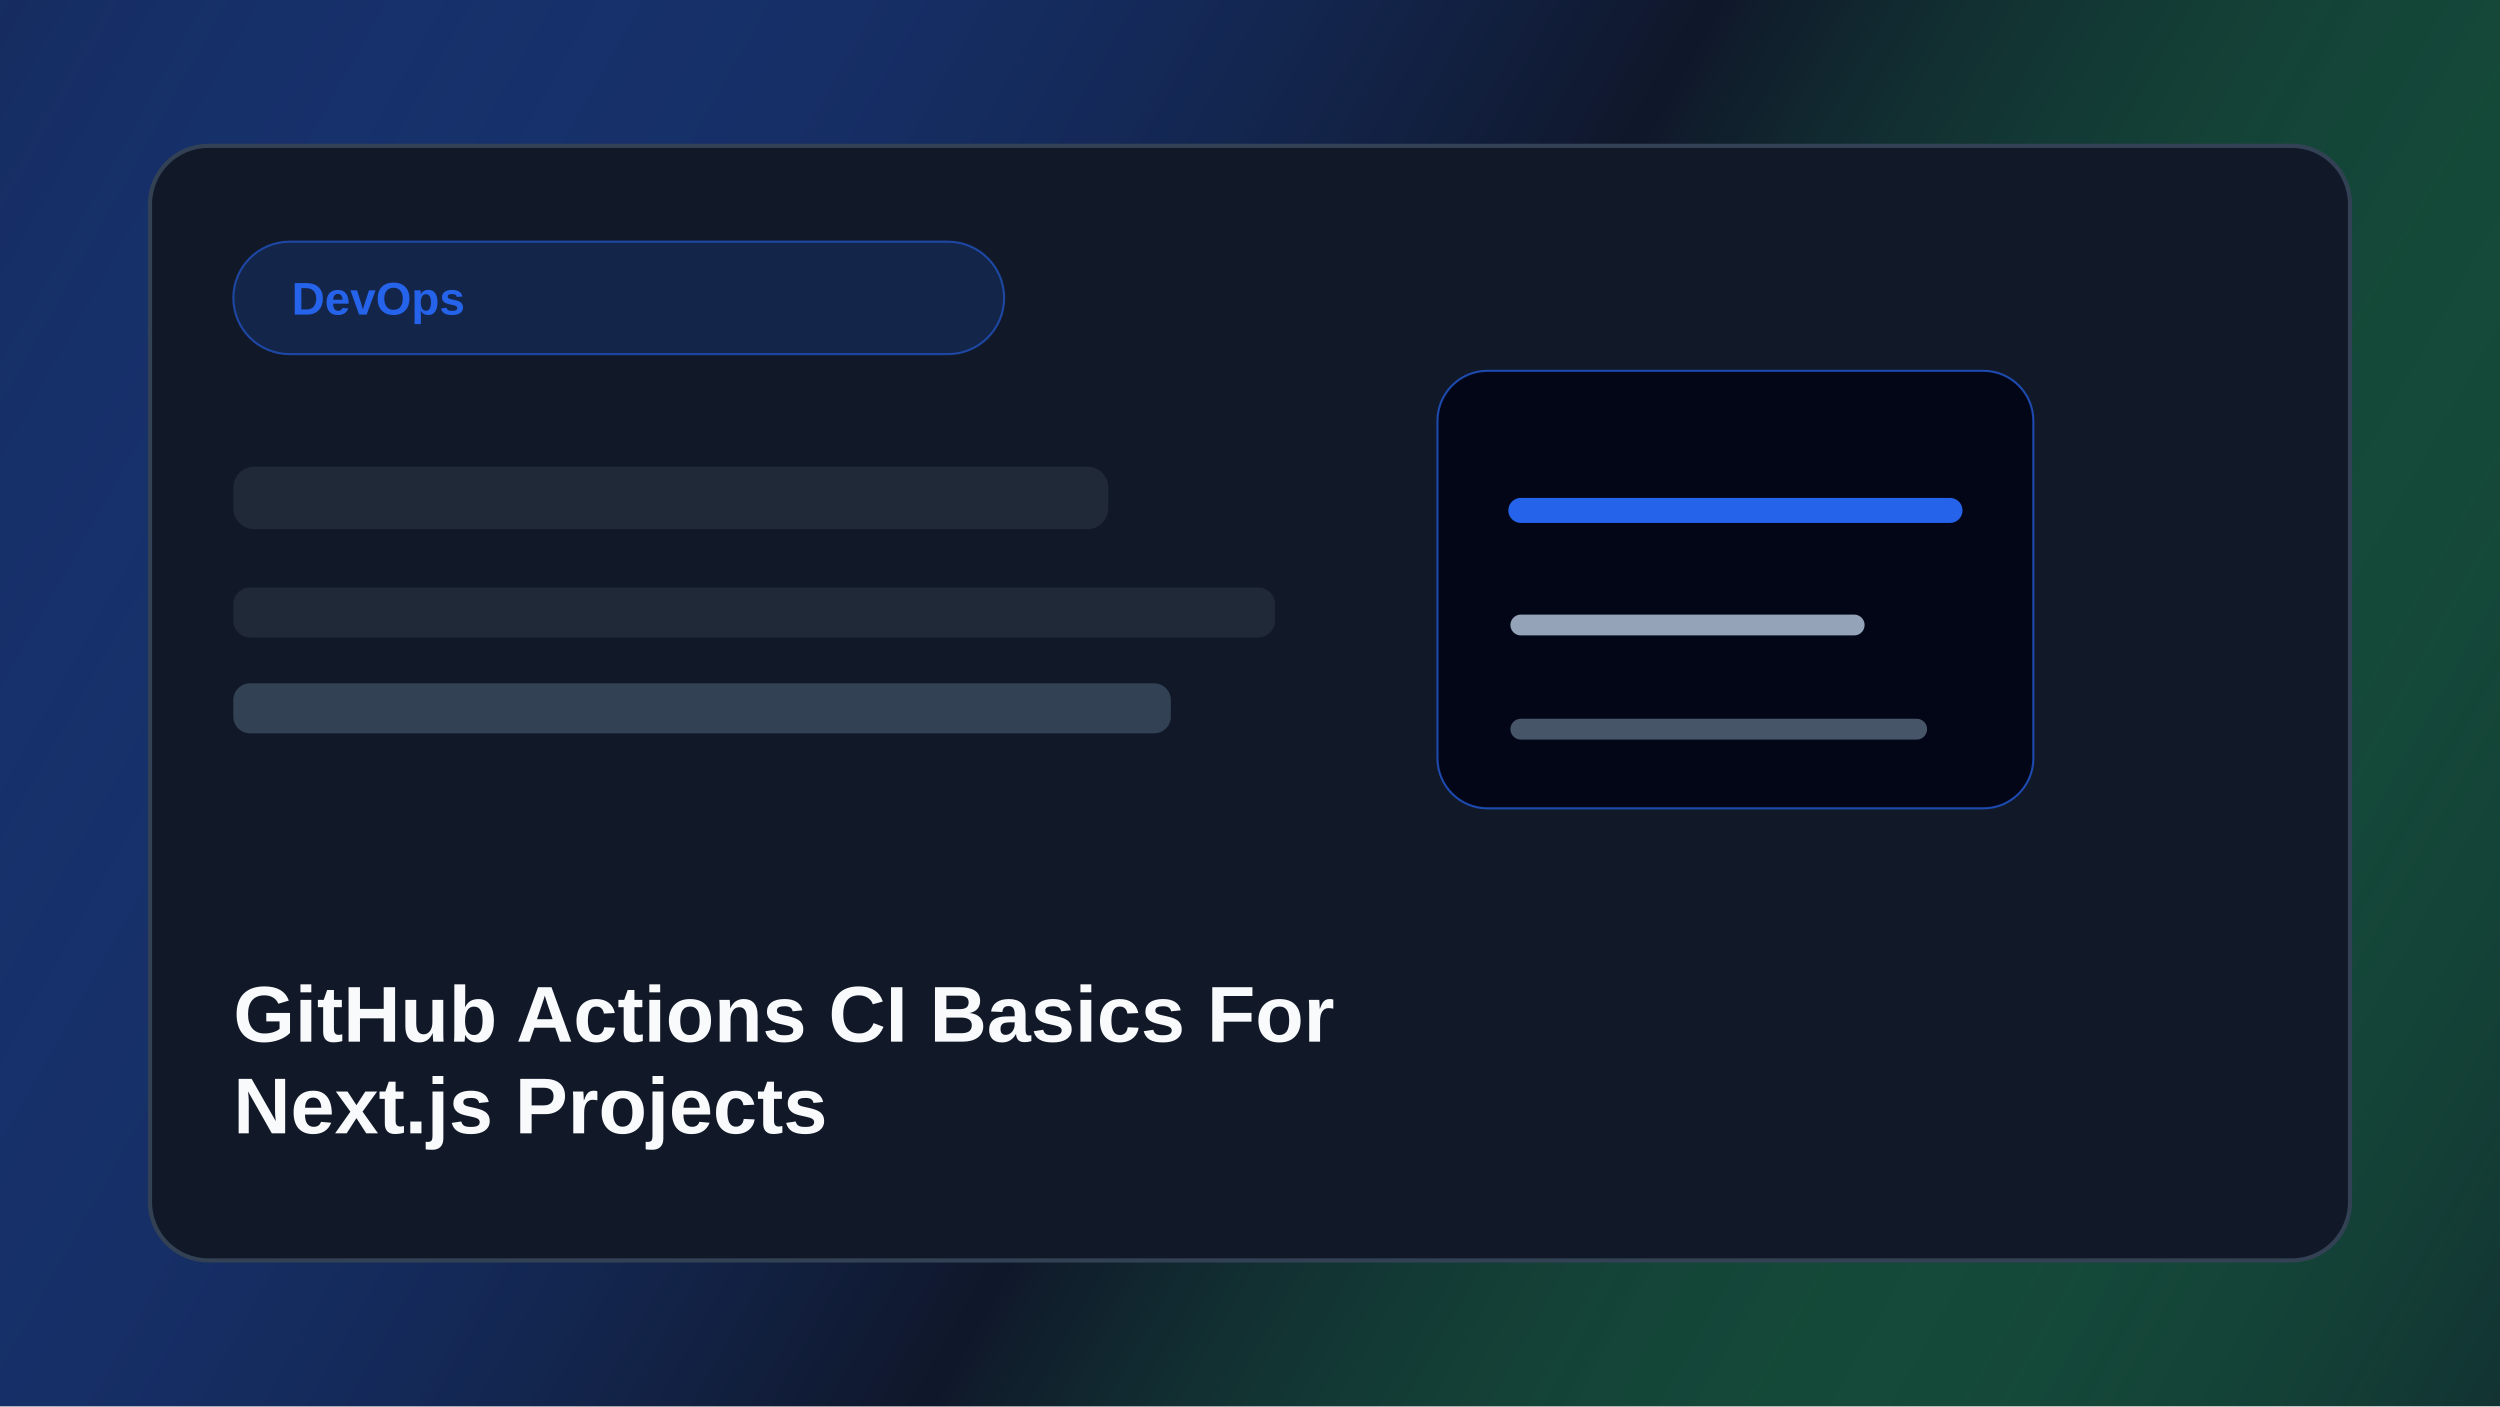
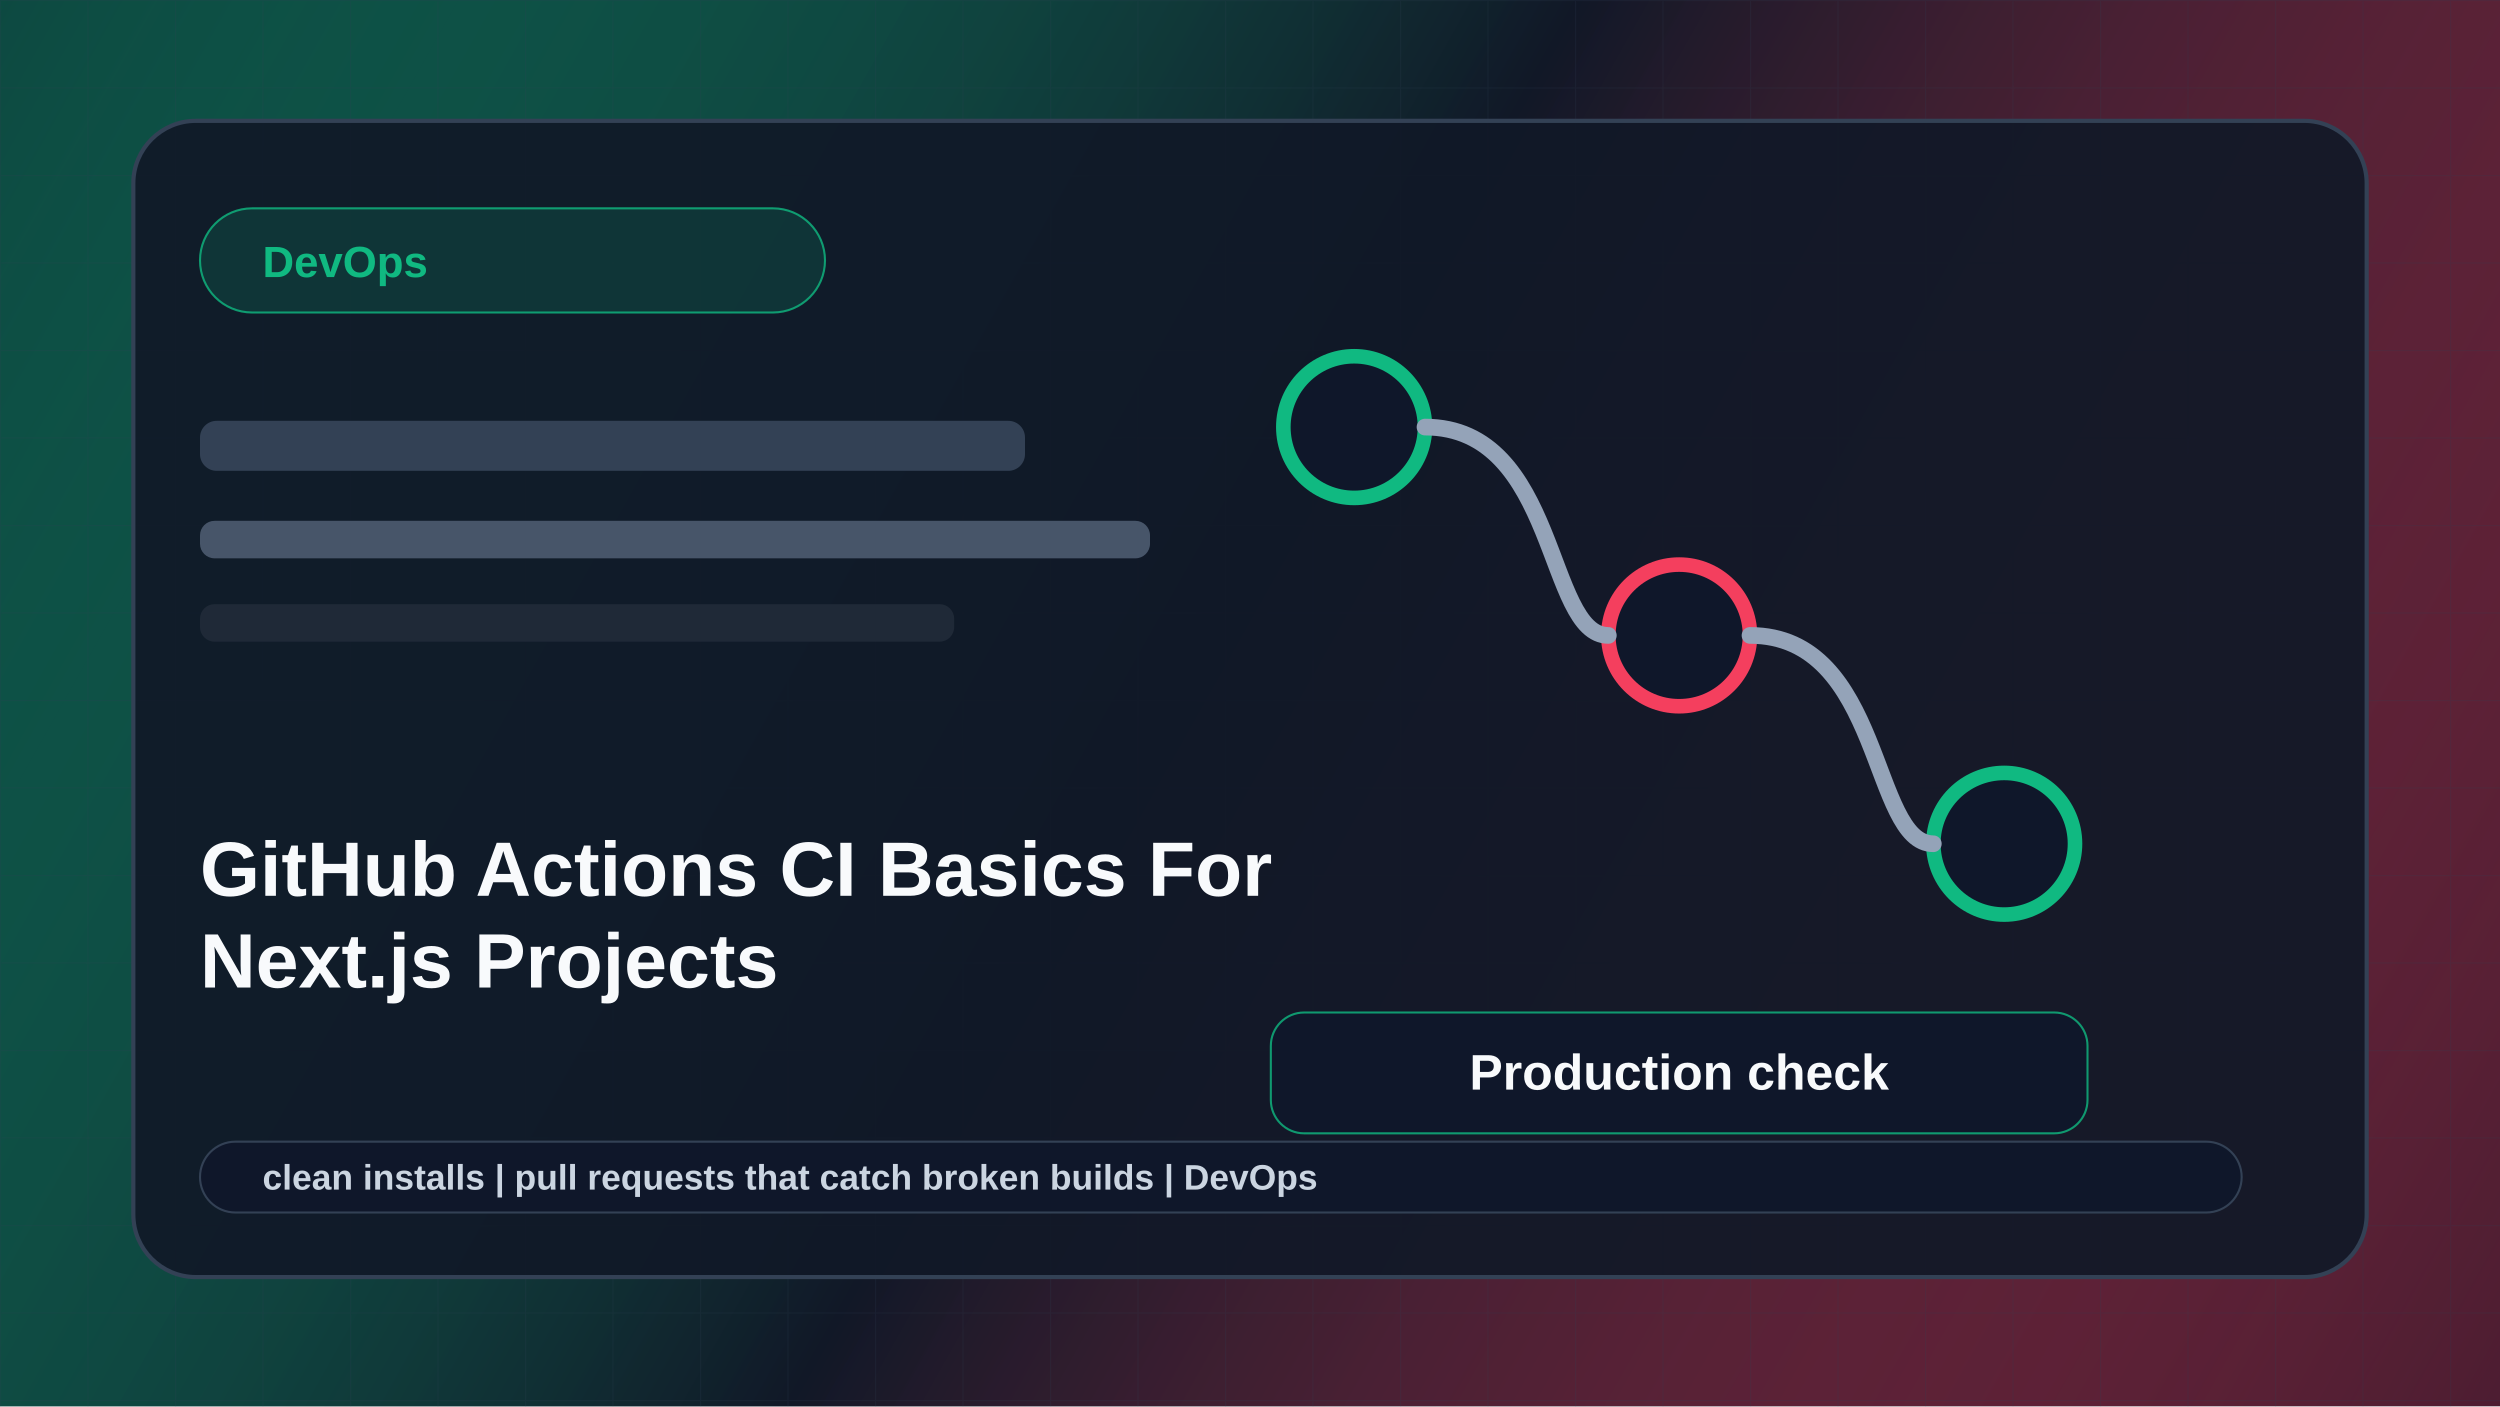
- <svg xmlns="http://www.w3.org/2000/svg" width="1200" height="675" viewBox="0 0 1200 675" fill="none">
-   <rect width="1200" height="675" fill="#0F172A" />
-   <rect width="1200" height="675" fill="url(#bg)" />
-   <rect x="72" y="70" width="1056" height="535" rx="28" fill="#111827" stroke="#334155" stroke-width="2" />
-   <rect x="112" y="116" width="370" height="54" rx="27" fill="#2563EB" fill-opacity="0.18" stroke="#2563EB" stroke-opacity="0.6" />
-   <text x="140" y="151" fill="#2563EB" font-family="Arial, sans-serif" font-size="22" font-weight="700">DevOps</text>
-   <rect x="112" y="224" width="420" height="30" rx="10" fill="#1F2937" />
-   <rect x="112" y="282" width="500" height="24" rx="8" fill="#1F2937" />
-   <rect x="112" y="328" width="450" height="24" rx="8" fill="#334155" />
-   <rect x="690" y="178" width="286" height="210" rx="24" fill="#020617" stroke="#2563EB" stroke-opacity="0.7" />
-   <path d="M730 245H936" stroke="#2563EB" stroke-width="12" stroke-linecap="round" />
-   <path d="M730 300H890" stroke="#94A3B8" stroke-width="10" stroke-linecap="round" />
-   <path d="M730 350H920" stroke="#475569" stroke-width="10" stroke-linecap="round" />
-   <text x="112" y="500" fill="#F8FAFC" font-family="Arial, sans-serif" font-size="38" font-weight="700">GitHub Actions CI Basics For</text>
-   <text x="112" y="544" fill="#F8FAFC" font-family="Arial, sans-serif" font-size="38" font-weight="700">Next.js Projects</text>
+ <svg xmlns="http://www.w3.org/2000/svg" width="1200" height="675" viewBox="0 0 1200 675" role="img" aria-labelledby="title desc">
  <defs>
    <linearGradient id="bg" x1="0" y1="0" x2="1200" y2="675" gradientUnits="userSpaceOnUse">
-       <stop stop-color="#2563EB" stop-opacity="0.28" />
-       <stop offset="0.52" stop-color="#0F172A" stop-opacity="0.96" />
-       <stop offset="1" stop-color="#22C55E" stop-opacity="0.16" />
+       <stop stop-color="#10B981" stop-opacity="0.34" />
+       <stop offset="0.48" stop-color="#111827" stop-opacity="1" />
+       <stop offset="1" stop-color="#F43F5E" stop-opacity="0.28" />
    </linearGradient>
+     <pattern id="grid" width="42" height="42" patternUnits="userSpaceOnUse">
+       <path d="M42 0H0V42" fill="none" stroke="#334155" stroke-opacity="0.35" />
+     </pattern>
  </defs>
+   <rect width="1200" height="675" fill="#0B1020" />
+   <rect width="1200" height="675" fill="url(#bg)" />
+   <rect width="1200" height="675" fill="url(#grid)" opacity="0.55" />
+   <rect x="64" y="58" width="1072" height="555" rx="30" fill="#111827" fill-opacity="0.92" stroke="#334155" stroke-width="2" />
+   <rect x="96" y="100" width="300" height="50" rx="25" fill="#10B981" fill-opacity="0.16" stroke="#10B981" stroke-opacity="0.8" />
+   <text x="126" y="133" fill="#10B981" font-family="Arial, sans-serif" font-size="21" font-weight="800">DevOps</text>
+   <rect x="96" y="202" width="396" height="24" rx="8" fill="#334155" />
+   <rect x="96" y="250" width="456" height="18" rx="7" fill="#475569" />
+   <rect x="96" y="290" width="362" height="18" rx="7" fill="#1F2937" />
+   <circle cx="650" cy="205" r="34" fill="#0F172A" stroke="#10B981" stroke-width="7" />
+   <circle cx="806" cy="305" r="34" fill="#0F172A" stroke="#F43F5E" stroke-width="7" />
+   <circle cx="962" cy="405" r="34" fill="#0F172A" stroke="#10B981" stroke-width="7" />
+   <path d="M684 205c64 0 58 100 88 100M840 305c64 0 58 100 88 100" stroke="#94A3B8" stroke-width="8" fill="none" stroke-linecap="round" />
+   <rect x="610" y="486" width="392" height="58" rx="16" fill="#0F172A" stroke="#10B981" stroke-opacity="0.8" />
+   <text x="806" y="523" text-anchor="middle" fill="#F8FAFC" font-family="Arial" font-size="24" font-weight="700">Production check</text>
+   <rect x="96" y="548" width="980" height="34" rx="17" fill="#0F172A" stroke="#334155" />
+   <text x="126" y="571" fill="#CBD5E1" font-family="Arial, sans-serif" font-size="17" font-weight="700">clean installs  |  pull requests that catch broken builds  |  DevOps</text>
+   <text x="96" y="430" fill="#F8FAFC" font-family="Arial, sans-serif" font-size="37" font-weight="800">GitHub Actions CI Basics For</text>
+   <text x="96" y="474" fill="#F8FAFC" font-family="Arial, sans-serif" font-size="37" font-weight="800">Next.js Projects</text>
</svg>
